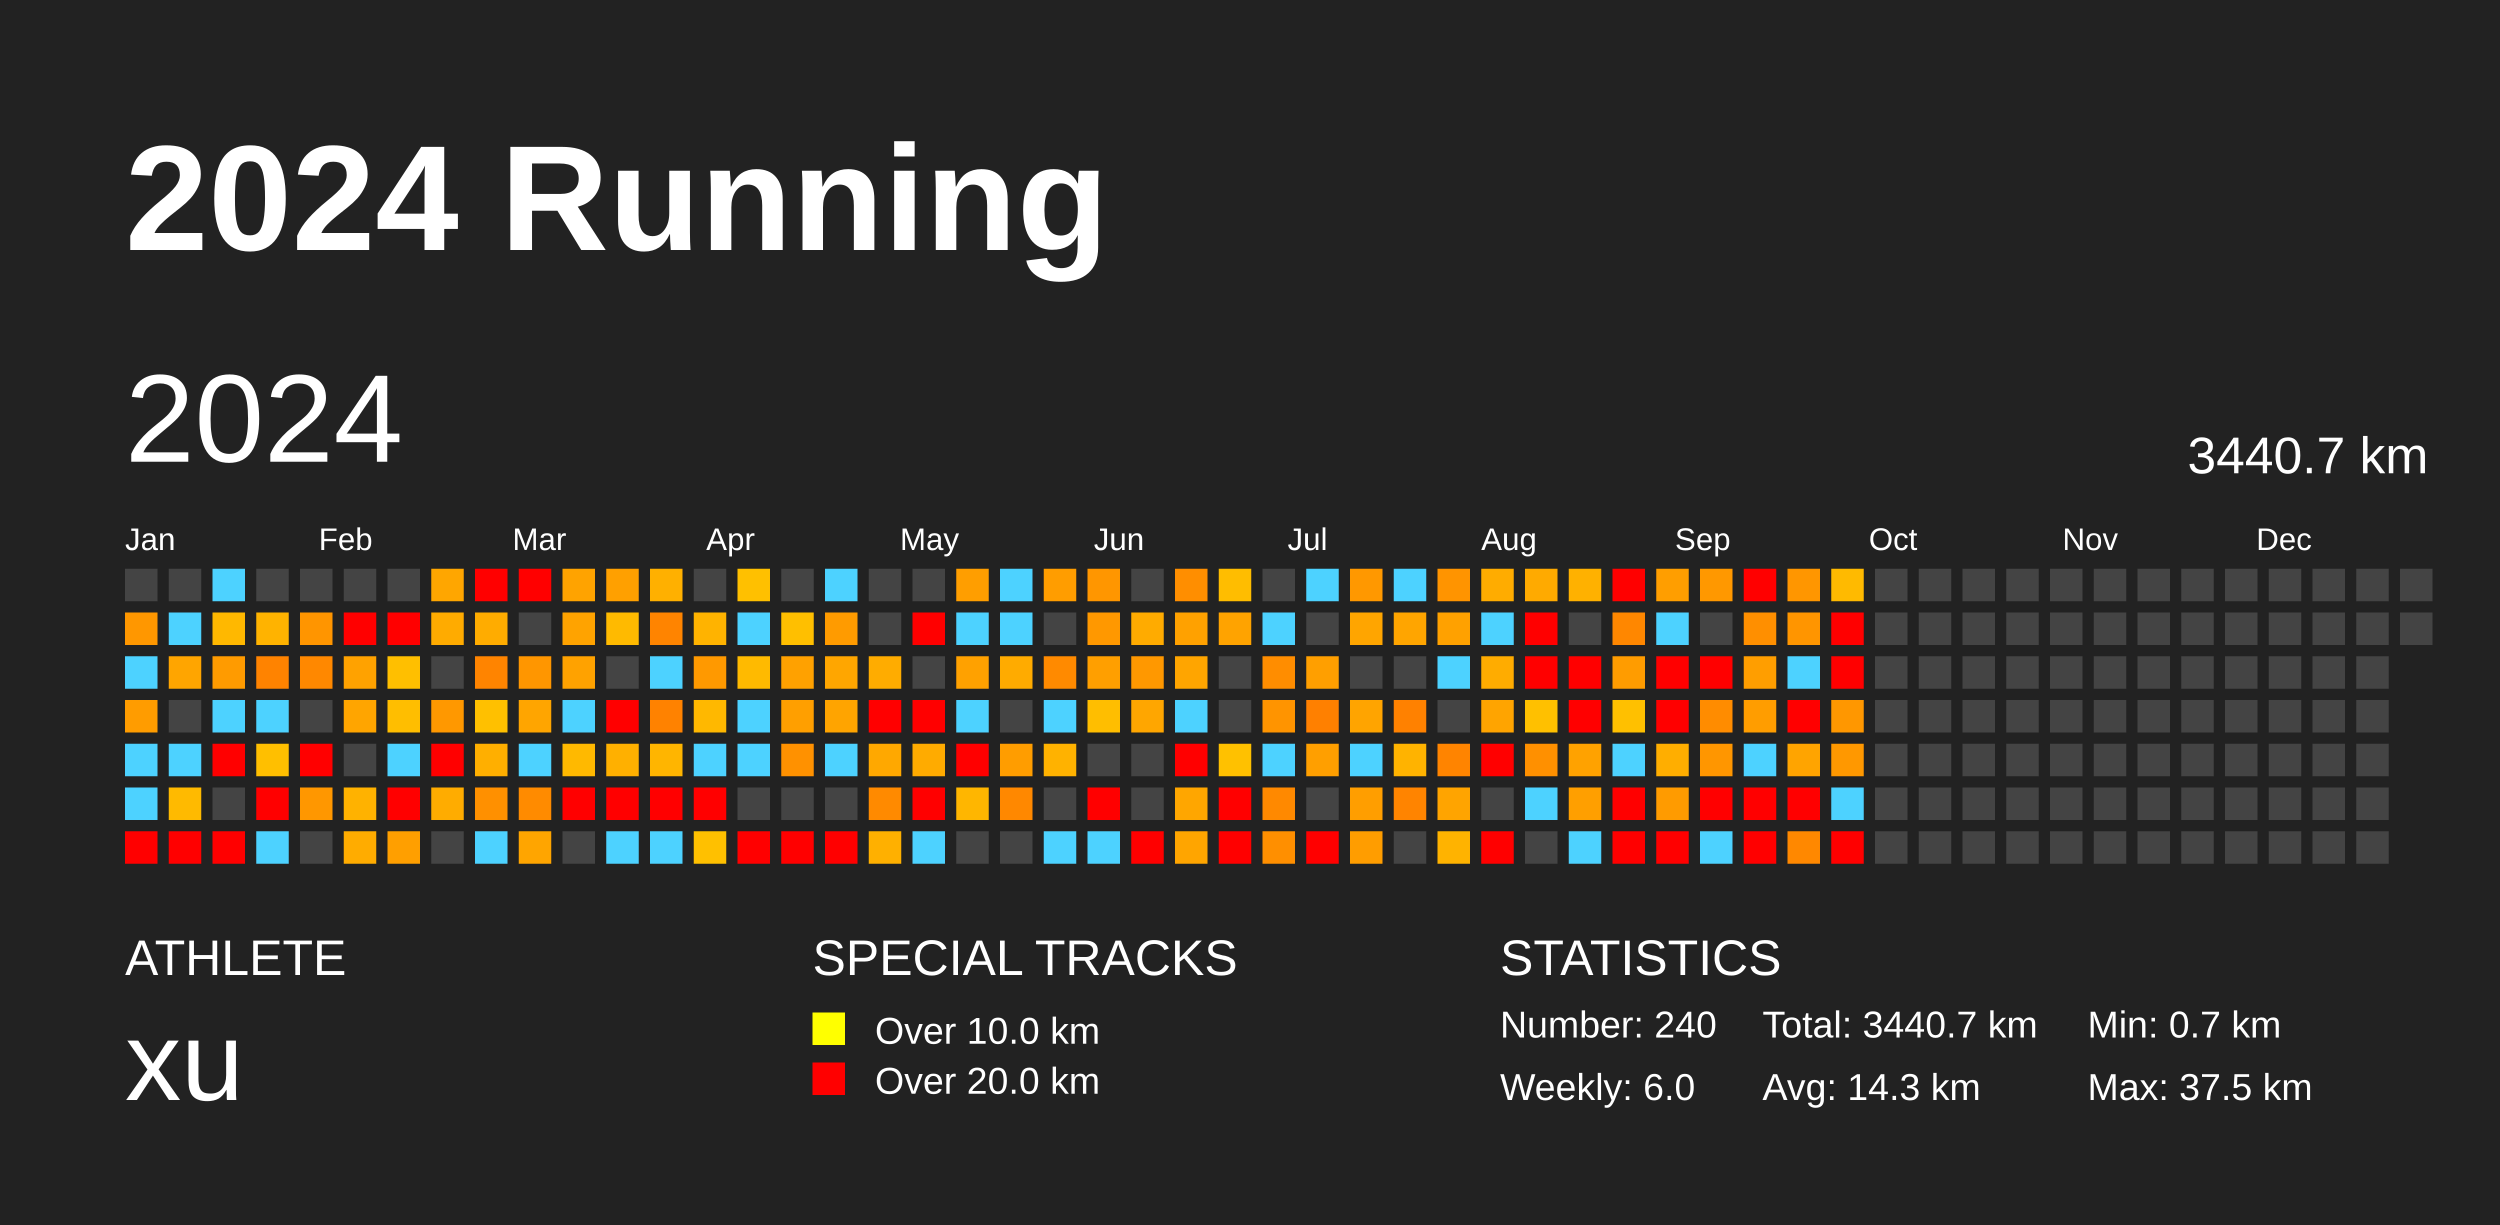
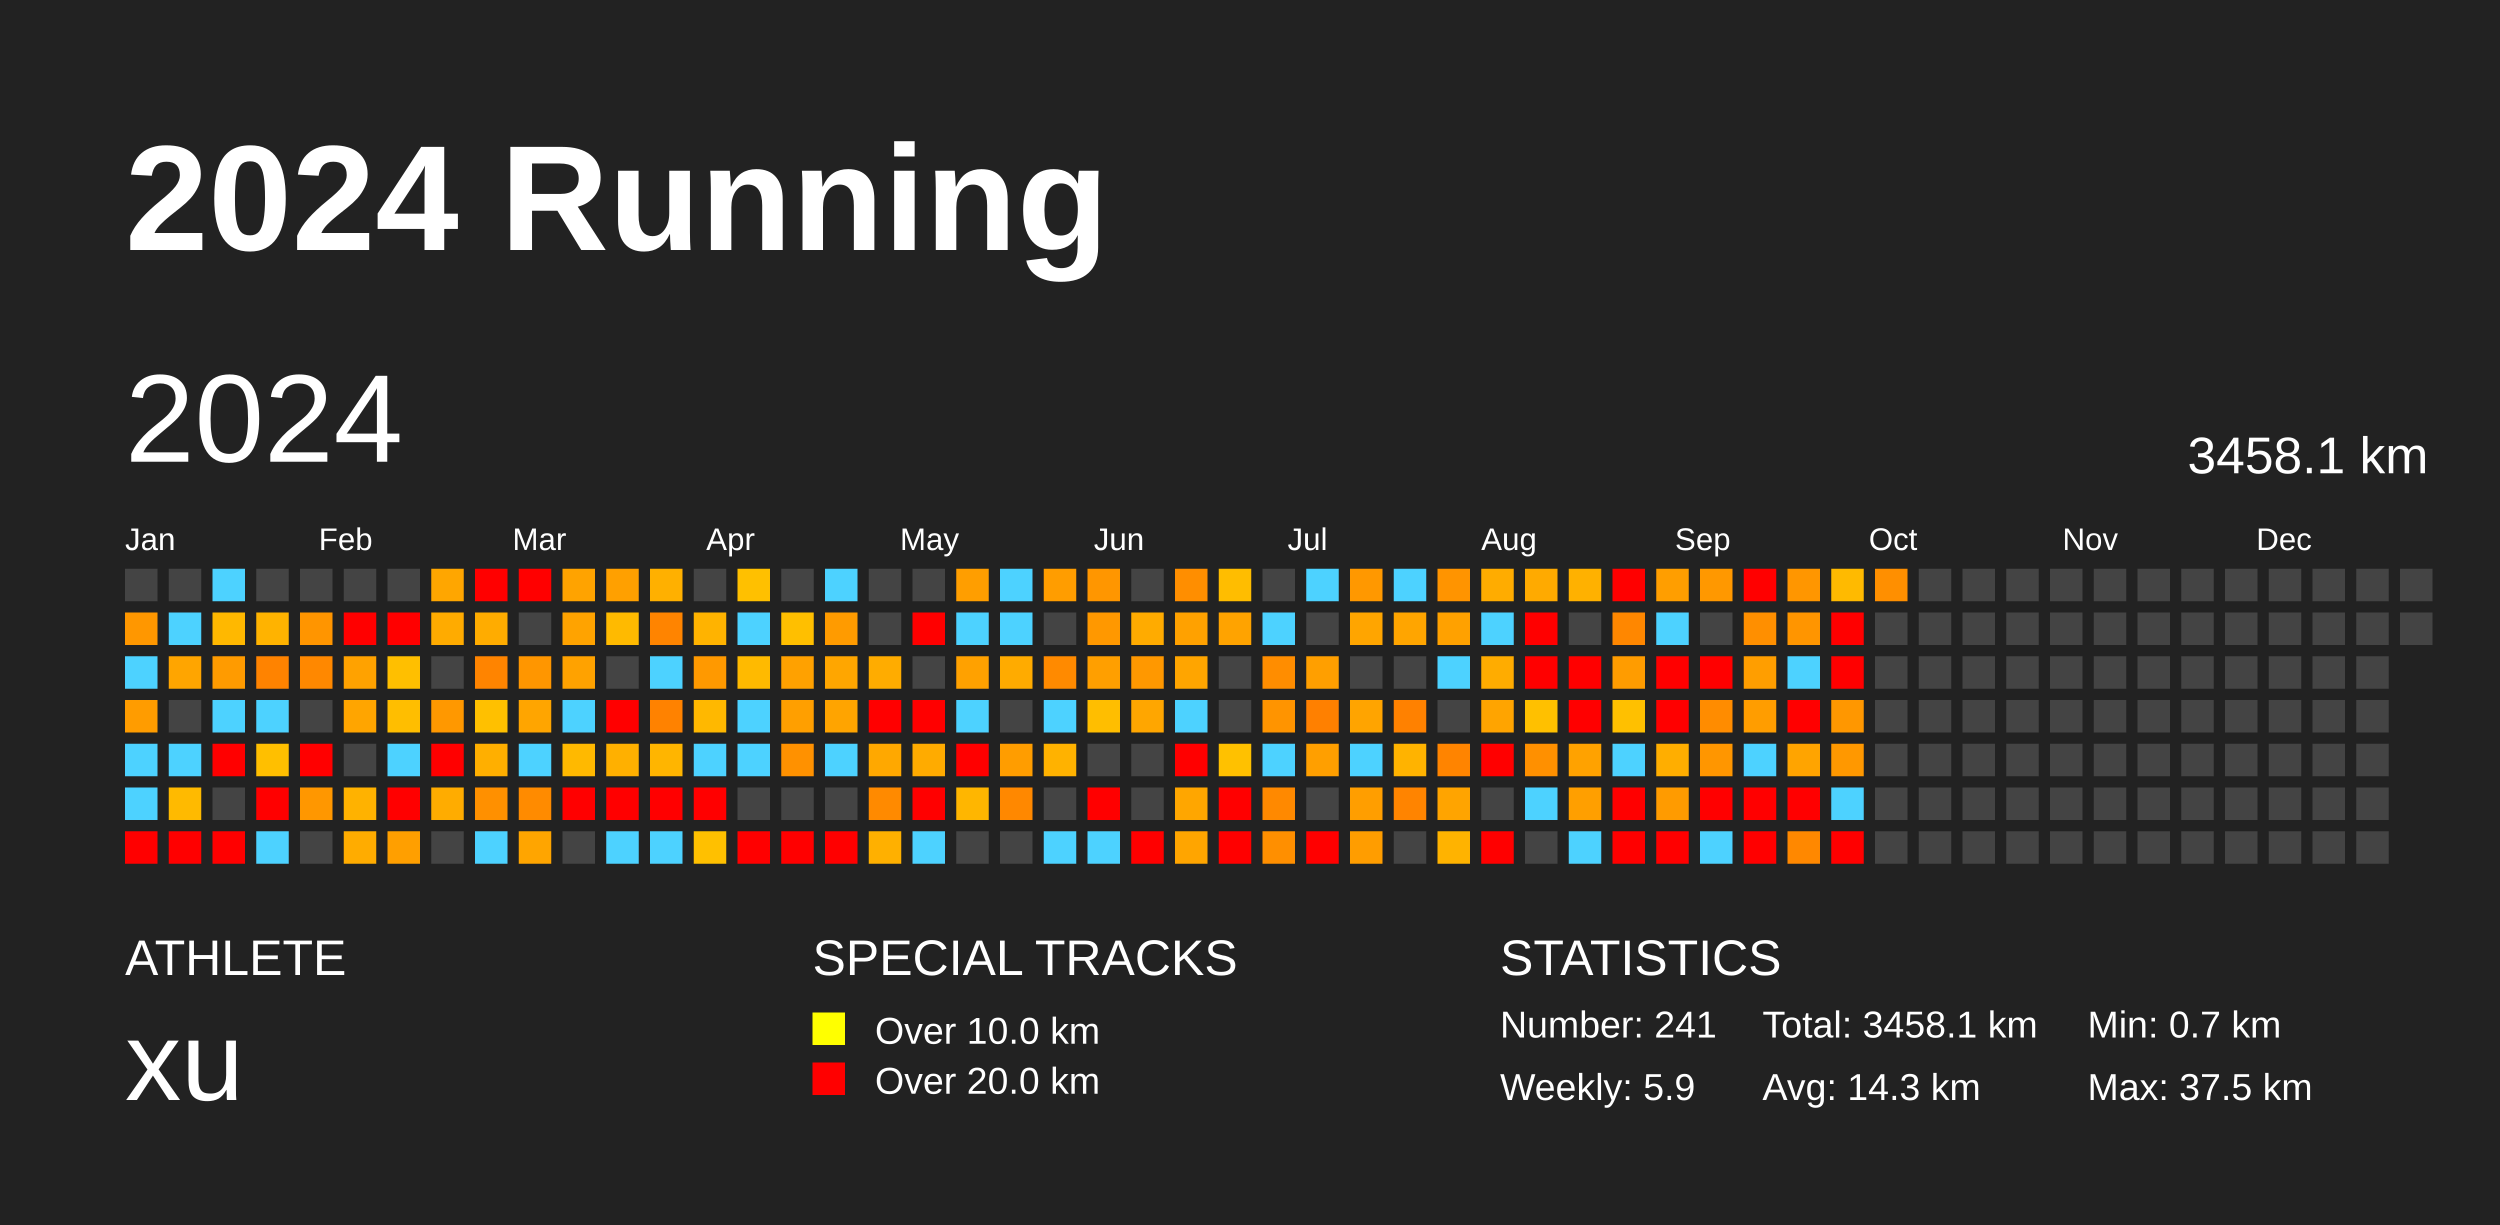
<svg xmlns="http://www.w3.org/2000/svg" baseProfile="full" height="98mm" version="1.1" viewBox="0,0,200,98" width="200mm">
  <defs />
  <rect fill="#222222" height="98" width="200" x="0" y="0" />
  <text fill="#FFFFFF" style="font-size:12px; font-family:Arial; font-weight:bold;" x="10" y="20">2024 Running</text>
  <text fill="#FFFFFF" style="font-size:4px; font-family:Arial" x="10" y="78">ATHLETE</text>
  <text fill="#FFFFFF" style="font-size:9px; font-family:Arial" x="10" y="88">xu</text>
  <text fill="#FFFFFF" style="font-size:4px; font-family:Arial" x="65" y="78">SPECIAL TRACKS</text>
  <rect fill="yellow" height="2.6" width="2.6" x="65" y="81" />
  <text fill="#FFFFFF" style="font-size:3px; font-family:Arial" x="70" y="83.5">Over 10.0 km</text>
  <rect fill="red" height="2.6" width="2.6" x="65" y="85" />
  <text fill="#FFFFFF" style="font-size:3px; font-family:Arial" x="70" y="87.5">Over 20.0 km</text>
  <text fill="#FFFFFF" style="font-size:4px; font-family:Arial" x="120" y="78">STATISTICS</text>
-   <text fill="#FFFFFF" style="font-size:3px; font-family:Arial" x="120" y="83">Number: 240</text>
-   <text fill="#FFFFFF" style="font-size:3px; font-family:Arial" x="120" y="88">Weekly: 6.0</text>
-   <text fill="#FFFFFF" style="font-size:3px; font-family:Arial" x="141" y="83">Total: 3440.7 km</text>
+   <text fill="#FFFFFF" style="font-size:3px; font-family:Arial" x="120" y="83">Number: 241</text>
+   <text fill="#FFFFFF" style="font-size:3px; font-family:Arial" x="120" y="88">Weekly: 5.9</text>
+   <text fill="#FFFFFF" style="font-size:3px; font-family:Arial" x="141" y="83">Total: 3458.1 km</text>
  <text fill="#FFFFFF" style="font-size:3px; font-family:Arial" x="141" y="88">Avg: 14.3 km</text>
  <text fill="#FFFFFF" style="font-size:3px; font-family:Arial" x="167" y="83">Min: 0.7 km</text>
  <text fill="#FFFFFF" style="font-size:3px; font-family:Arial" x="167" y="88">Max: 37.5 km</text>
  <text dominant-baseline="hanging" fill="#FFFFFF" style="font-size:10.0px; font-family:Arial;" x="10" y="30">2024</text>
-   <text dominant-baseline="hanging" fill="#FFFFFF" style="font-size:4.125px; font-family:Arial;" x="175" y="35">3440.7 km</text>
+   <text dominant-baseline="hanging" fill="#FFFFFF" style="font-size:4.125px; font-family:Arial;" x="175" y="35">3458.1 km</text>
  <text fill="#FFFFFF" style="font-size:2.5px; font-family:Arial" x="10.0" y="44">Jan</text>
  <text fill="#FFFFFF" style="font-size:2.5px; font-family:Arial" x="25.5" y="44">Feb</text>
  <text fill="#FFFFFF" style="font-size:2.5px; font-family:Arial" x="41.0" y="44">Mar</text>
  <text fill="#FFFFFF" style="font-size:2.5px; font-family:Arial" x="56.5" y="44">Apr</text>
  <text fill="#FFFFFF" style="font-size:2.5px; font-family:Arial" x="72.0" y="44">May</text>
  <text fill="#FFFFFF" style="font-size:2.5px; font-family:Arial" x="87.5" y="44">Jun</text>
  <text fill="#FFFFFF" style="font-size:2.5px; font-family:Arial" x="103.0" y="44">Jul</text>
  <text fill="#FFFFFF" style="font-size:2.5px; font-family:Arial" x="118.5" y="44">Aug</text>
  <text fill="#FFFFFF" style="font-size:2.5px; font-family:Arial" x="134.0" y="44">Sep</text>
  <text fill="#FFFFFF" style="font-size:2.5px; font-family:Arial" x="149.5" y="44">Oct</text>
  <text fill="#FFFFFF" style="font-size:2.5px; font-family:Arial" x="165.0" y="44">Nov</text>
  <text fill="#FFFFFF" style="font-size:2.5px; font-family:Arial" x="180.5" y="44">Dec</text>
  <rect fill="#444444" height="2.6" width="2.6" x="10.0" y="45.5" />
  <rect fill="#ff9700" height="2.6" width="2.6" x="10.0" y="49.0" />
  <rect fill="#4dd2ff" height="2.6" width="2.6" x="10.0" y="52.5" />
  <rect fill="#ff9c00" height="2.6" width="2.6" x="10.0" y="56.0" />
  <rect fill="#4dd2ff" height="2.6" width="2.6" x="10.0" y="59.5" />
  <rect fill="#4dd2ff" height="2.6" width="2.6" x="10.0" y="63.0" />
  <rect fill="red" height="2.6" width="2.6" x="10.0" y="66.5" />
  <rect fill="#444444" height="2.6" width="2.6" x="13.5" y="45.5" />
  <rect fill="#4dd2ff" height="2.6" width="2.6" x="13.5" y="49.0" />
  <rect fill="#ffa500" height="2.6" width="2.6" x="13.5" y="52.5" />
  <rect fill="#444444" height="2.6" width="2.6" x="13.5" y="56.0" />
  <rect fill="#4dd2ff" height="2.6" width="2.6" x="13.5" y="59.5" />
  <rect fill="#ffba00" height="2.6" width="2.6" x="13.5" y="63.0" />
  <rect fill="red" height="2.6" width="2.6" x="13.5" y="66.5" />
  <rect fill="#4dd2ff" height="2.6" width="2.6" x="17.0" y="45.5" />
  <rect fill="#ffb800" height="2.6" width="2.6" x="17.0" y="49.0" />
  <rect fill="#ff9b00" height="2.6" width="2.6" x="17.0" y="52.5" />
  <rect fill="#4dd2ff" height="2.6" width="2.6" x="17.0" y="56.0" />
  <rect fill="red" height="2.6" width="2.6" x="17.0" y="59.5" />
  <rect fill="#444444" height="2.6" width="2.6" x="17.0" y="63.0" />
  <rect fill="red" height="2.6" width="2.6" x="17.0" y="66.5" />
  <rect fill="#444444" height="2.6" width="2.6" x="20.5" y="45.5" />
  <rect fill="#ffb300" height="2.6" width="2.6" x="20.5" y="49.0" />
  <rect fill="#ff8300" height="2.6" width="2.6" x="20.5" y="52.5" />
  <rect fill="#4dd2ff" height="2.6" width="2.6" x="20.5" y="56.0" />
  <rect fill="#ffbf00" height="2.6" width="2.6" x="20.5" y="59.5" />
  <rect fill="red" height="2.6" width="2.6" x="20.5" y="63.0" />
  <rect fill="#4dd2ff" height="2.6" width="2.6" x="20.5" y="66.5" />
  <rect fill="#444444" height="2.6" width="2.6" x="24.0" y="45.5" />
  <rect fill="#ff9500" height="2.6" width="2.6" x="24.0" y="49.0" />
  <rect fill="#ff8800" height="2.6" width="2.6" x="24.0" y="52.5" />
  <rect fill="#444444" height="2.6" width="2.6" x="24.0" y="56.0" />
  <rect fill="red" height="2.6" width="2.6" x="24.0" y="59.5" />
  <rect fill="#ff9700" height="2.6" width="2.6" x="24.0" y="63.0" />
  <rect fill="#444444" height="2.6" width="2.6" x="24.0" y="66.5" />
  <rect fill="#444444" height="2.6" width="2.6" x="27.5" y="45.5" />
  <rect fill="red" height="2.6" width="2.6" x="27.5" y="49.0" />
  <rect fill="#ffa200" height="2.6" width="2.6" x="27.5" y="52.5" />
  <rect fill="#ffa500" height="2.6" width="2.6" x="27.5" y="56.0" />
  <rect fill="#444444" height="2.6" width="2.6" x="27.5" y="59.5" />
  <rect fill="#ffb200" height="2.6" width="2.6" x="27.5" y="63.0" />
  <rect fill="#ffac00" height="2.6" width="2.6" x="27.5" y="66.5" />
  <rect fill="#444444" height="2.6" width="2.6" x="31.0" y="45.5" />
  <rect fill="red" height="2.6" width="2.6" x="31.0" y="49.0" />
  <rect fill="#ffbf00" height="2.6" width="2.6" x="31.0" y="52.5" />
  <rect fill="#ffbe00" height="2.6" width="2.6" x="31.0" y="56.0" />
  <rect fill="#4dd2ff" height="2.6" width="2.6" x="31.0" y="59.5" />
  <rect fill="red" height="2.6" width="2.6" x="31.0" y="63.0" />
  <rect fill="#ff9f00" height="2.6" width="2.6" x="31.0" y="66.5" />
  <rect fill="#ffa600" height="2.6" width="2.6" x="34.5" y="45.5" />
  <rect fill="#ffab00" height="2.6" width="2.6" x="34.5" y="49.0" />
  <rect fill="#444444" height="2.6" width="2.6" x="34.5" y="52.5" />
  <rect fill="#ff9800" height="2.6" width="2.6" x="34.5" y="56.0" />
  <rect fill="red" height="2.6" width="2.6" x="34.5" y="59.5" />
  <rect fill="#ffac00" height="2.6" width="2.6" x="34.5" y="63.0" />
  <rect fill="#444444" height="2.6" width="2.6" x="34.5" y="66.5" />
  <rect fill="red" height="2.6" width="2.6" x="38.0" y="45.5" />
  <rect fill="#ffac00" height="2.6" width="2.6" x="38.0" y="49.0" />
  <rect fill="#ff8400" height="2.6" width="2.6" x="38.0" y="52.5" />
  <rect fill="#ffc000" height="2.6" width="2.6" x="38.0" y="56.0" />
  <rect fill="#ffaf00" height="2.6" width="2.6" x="38.0" y="59.5" />
  <rect fill="#ff9000" height="2.6" width="2.6" x="38.0" y="63.0" />
  <rect fill="#4dd2ff" height="2.6" width="2.6" x="38.0" y="66.5" />
  <rect fill="red" height="2.6" width="2.6" x="41.5" y="45.5" />
  <rect fill="#444444" height="2.6" width="2.6" x="41.5" y="49.0" />
  <rect fill="#ff9600" height="2.6" width="2.6" x="41.5" y="52.5" />
  <rect fill="#ffa500" height="2.6" width="2.6" x="41.5" y="56.0" />
  <rect fill="#4dd2ff" height="2.6" width="2.6" x="41.5" y="59.5" />
  <rect fill="#ff8b00" height="2.6" width="2.6" x="41.5" y="63.0" />
  <rect fill="#ffa500" height="2.6" width="2.6" x="41.5" y="66.5" />
  <rect fill="#ffa300" height="2.6" width="2.6" x="45.0" y="45.5" />
  <rect fill="#ffa300" height="2.6" width="2.6" x="45.0" y="49.0" />
  <rect fill="#ffa200" height="2.6" width="2.6" x="45.0" y="52.5" />
  <rect fill="#4dd2ff" height="2.6" width="2.6" x="45.0" y="56.0" />
  <rect fill="#ffb900" height="2.6" width="2.6" x="45.0" y="59.5" />
  <rect fill="red" height="2.6" width="2.6" x="45.0" y="63.0" />
  <rect fill="#444444" height="2.6" width="2.6" x="45.0" y="66.5" />
  <rect fill="#ffa000" height="2.6" width="2.6" x="48.5" y="45.5" />
  <rect fill="#ffba00" height="2.6" width="2.6" x="48.5" y="49.0" />
  <rect fill="#444444" height="2.6" width="2.6" x="48.5" y="52.5" />
  <rect fill="red" height="2.6" width="2.6" x="48.5" y="56.0" />
  <rect fill="#ffb000" height="2.6" width="2.6" x="48.5" y="59.5" />
  <rect fill="red" height="2.6" width="2.6" x="48.5" y="63.0" />
  <rect fill="#4dd2ff" height="2.6" width="2.6" x="48.5" y="66.5" />
  <rect fill="#ffb000" height="2.6" width="2.6" x="52.0" y="45.5" />
  <rect fill="#ff8400" height="2.6" width="2.6" x="52.0" y="49.0" />
  <rect fill="#4dd2ff" height="2.6" width="2.6" x="52.0" y="52.5" />
  <rect fill="#ff8200" height="2.6" width="2.6" x="52.0" y="56.0" />
  <rect fill="#ffb500" height="2.6" width="2.6" x="52.0" y="59.5" />
  <rect fill="red" height="2.6" width="2.6" x="52.0" y="63.0" />
  <rect fill="#4dd2ff" height="2.6" width="2.6" x="52.0" y="66.5" />
  <rect fill="#444444" height="2.6" width="2.6" x="55.5" y="45.5" />
  <rect fill="#ffb300" height="2.6" width="2.6" x="55.5" y="49.0" />
  <rect fill="#ff9900" height="2.6" width="2.6" x="55.5" y="52.5" />
  <rect fill="#ffb800" height="2.6" width="2.6" x="55.5" y="56.0" />
  <rect fill="#4dd2ff" height="2.6" width="2.6" x="55.5" y="59.5" />
  <rect fill="red" height="2.6" width="2.6" x="55.5" y="63.0" />
  <rect fill="#ffc000" height="2.6" width="2.6" x="55.5" y="66.5" />
  <rect fill="#ffc000" height="2.6" width="2.6" x="59.0" y="45.5" />
  <rect fill="#4dd2ff" height="2.6" width="2.6" x="59.0" y="49.0" />
  <rect fill="#ffba00" height="2.6" width="2.6" x="59.0" y="52.5" />
  <rect fill="#4dd2ff" height="2.6" width="2.6" x="59.0" y="56.0" />
  <rect fill="#4dd2ff" height="2.6" width="2.6" x="59.0" y="59.5" />
  <rect fill="#444444" height="2.6" width="2.6" x="59.0" y="63.0" />
  <rect fill="red" height="2.6" width="2.6" x="59.0" y="66.5" />
  <rect fill="#444444" height="2.6" width="2.6" x="62.5" y="45.5" />
  <rect fill="#ffbf00" height="2.6" width="2.6" x="62.5" y="49.0" />
  <rect fill="#ffa100" height="2.6" width="2.6" x="62.5" y="52.5" />
  <rect fill="#ff9f00" height="2.6" width="2.6" x="62.5" y="56.0" />
  <rect fill="#ff9100" height="2.6" width="2.6" x="62.5" y="59.5" />
  <rect fill="#444444" height="2.6" width="2.6" x="62.5" y="63.0" />
  <rect fill="red" height="2.6" width="2.6" x="62.5" y="66.5" />
  <rect fill="#4dd2ff" height="2.6" width="2.6" x="66.0" y="45.5" />
  <rect fill="#ff9b00" height="2.6" width="2.6" x="66.0" y="49.0" />
  <rect fill="#ffa600" height="2.6" width="2.6" x="66.0" y="52.5" />
  <rect fill="#ffa400" height="2.6" width="2.6" x="66.0" y="56.0" />
  <rect fill="#4dd2ff" height="2.6" width="2.6" x="66.0" y="59.5" />
  <rect fill="#444444" height="2.6" width="2.6" x="66.0" y="63.0" />
  <rect fill="red" height="2.6" width="2.6" x="66.0" y="66.5" />
  <rect fill="#444444" height="2.6" width="2.6" x="69.5" y="45.5" />
  <rect fill="#444444" height="2.6" width="2.6" x="69.5" y="49.0" />
  <rect fill="#ffac00" height="2.6" width="2.6" x="69.5" y="52.5" />
  <rect fill="red" height="2.6" width="2.6" x="69.5" y="56.0" />
  <rect fill="#ffa800" height="2.6" width="2.6" x="69.5" y="59.5" />
  <rect fill="#ff8a00" height="2.6" width="2.6" x="69.5" y="63.0" />
  <rect fill="#ffb000" height="2.6" width="2.6" x="69.5" y="66.5" />
  <rect fill="#444444" height="2.6" width="2.6" x="73.0" y="45.5" />
  <rect fill="red" height="2.6" width="2.6" x="73.0" y="49.0" />
  <rect fill="#444444" height="2.6" width="2.6" x="73.0" y="52.5" />
  <rect fill="red" height="2.6" width="2.6" x="73.0" y="56.0" />
  <rect fill="#ffab00" height="2.6" width="2.6" x="73.0" y="59.5" />
  <rect fill="red" height="2.6" width="2.6" x="73.0" y="63.0" />
  <rect fill="#4dd2ff" height="2.6" width="2.6" x="73.0" y="66.5" />
  <rect fill="#ff9e00" height="2.6" width="2.6" x="76.5" y="45.5" />
  <rect fill="#4dd2ff" height="2.6" width="2.6" x="76.5" y="49.0" />
  <rect fill="#ffa100" height="2.6" width="2.6" x="76.5" y="52.5" />
  <rect fill="#4dd2ff" height="2.6" width="2.6" x="76.5" y="56.0" />
  <rect fill="red" height="2.6" width="2.6" x="76.5" y="59.5" />
  <rect fill="#ffb600" height="2.6" width="2.6" x="76.5" y="63.0" />
  <rect fill="#444444" height="2.6" width="2.6" x="76.5" y="66.5" />
  <rect fill="#4dd2ff" height="2.6" width="2.6" x="80.0" y="45.5" />
  <rect fill="#4dd2ff" height="2.6" width="2.6" x="80.0" y="49.0" />
  <rect fill="#ffab00" height="2.6" width="2.6" x="80.0" y="52.5" />
  <rect fill="#444444" height="2.6" width="2.6" x="80.0" y="56.0" />
  <rect fill="#ff9d00" height="2.6" width="2.6" x="80.0" y="59.5" />
  <rect fill="#ff8800" height="2.6" width="2.6" x="80.0" y="63.0" />
  <rect fill="#444444" height="2.6" width="2.6" x="80.0" y="66.5" />
  <rect fill="#ff9d00" height="2.6" width="2.6" x="83.5" y="45.5" />
  <rect fill="#444444" height="2.6" width="2.6" x="83.5" y="49.0" />
  <rect fill="#ff8a00" height="2.6" width="2.6" x="83.5" y="52.5" />
  <rect fill="#4dd2ff" height="2.6" width="2.6" x="83.5" y="56.0" />
  <rect fill="#ffb200" height="2.6" width="2.6" x="83.5" y="59.5" />
  <rect fill="#444444" height="2.6" width="2.6" x="83.5" y="63.0" />
  <rect fill="#4dd2ff" height="2.6" width="2.6" x="83.5" y="66.5" />
  <rect fill="#ff9600" height="2.6" width="2.6" x="87.0" y="45.5" />
  <rect fill="#ff9800" height="2.6" width="2.6" x="87.0" y="49.0" />
  <rect fill="#ff9f00" height="2.6" width="2.6" x="87.0" y="52.5" />
  <rect fill="#ffbe00" height="2.6" width="2.6" x="87.0" y="56.0" />
  <rect fill="#444444" height="2.6" width="2.6" x="87.0" y="59.5" />
  <rect fill="red" height="2.6" width="2.6" x="87.0" y="63.0" />
  <rect fill="#4dd2ff" height="2.6" width="2.6" x="87.0" y="66.5" />
  <rect fill="#444444" height="2.6" width="2.6" x="90.5" y="45.5" />
  <rect fill="#ffab00" height="2.6" width="2.6" x="90.5" y="49.0" />
  <rect fill="#ff9800" height="2.6" width="2.6" x="90.5" y="52.5" />
  <rect fill="#ffa600" height="2.6" width="2.6" x="90.5" y="56.0" />
  <rect fill="#444444" height="2.6" width="2.6" x="90.5" y="59.5" />
  <rect fill="#444444" height="2.6" width="2.6" x="90.5" y="63.0" />
  <rect fill="red" height="2.6" width="2.6" x="90.5" y="66.5" />
  <rect fill="#ff8e00" height="2.6" width="2.6" x="94.0" y="45.5" />
  <rect fill="#ffa100" height="2.6" width="2.6" x="94.0" y="49.0" />
  <rect fill="#ffa500" height="2.6" width="2.6" x="94.0" y="52.5" />
  <rect fill="#4dd2ff" height="2.6" width="2.6" x="94.0" y="56.0" />
  <rect fill="red" height="2.6" width="2.6" x="94.0" y="59.5" />
  <rect fill="#ffa600" height="2.6" width="2.6" x="94.0" y="63.0" />
  <rect fill="#ffa500" height="2.6" width="2.6" x="94.0" y="66.5" />
  <rect fill="#ffbd00" height="2.6" width="2.6" x="97.5" y="45.5" />
  <rect fill="#ffa300" height="2.6" width="2.6" x="97.5" y="49.0" />
  <rect fill="#444444" height="2.6" width="2.6" x="97.5" y="52.5" />
  <rect fill="#444444" height="2.6" width="2.6" x="97.5" y="56.0" />
  <rect fill="#ffc100" height="2.6" width="2.6" x="97.5" y="59.5" />
  <rect fill="red" height="2.6" width="2.6" x="97.5" y="63.0" />
  <rect fill="red" height="2.6" width="2.6" x="97.5" y="66.5" />
  <rect fill="#444444" height="2.6" width="2.6" x="101.0" y="45.5" />
  <rect fill="#4dd2ff" height="2.6" width="2.6" x="101.0" y="49.0" />
  <rect fill="#ff8d00" height="2.6" width="2.6" x="101.0" y="52.5" />
  <rect fill="#ff9400" height="2.6" width="2.6" x="101.0" y="56.0" />
  <rect fill="#4dd2ff" height="2.6" width="2.6" x="101.0" y="59.5" />
  <rect fill="#ff8900" height="2.6" width="2.6" x="101.0" y="63.0" />
  <rect fill="#ff8f00" height="2.6" width="2.6" x="101.0" y="66.5" />
  <rect fill="#4dd2ff" height="2.6" width="2.6" x="104.5" y="45.5" />
  <rect fill="#444444" height="2.6" width="2.6" x="104.5" y="49.0" />
  <rect fill="#ff9f00" height="2.6" width="2.6" x="104.5" y="52.5" />
  <rect fill="#ff8000" height="2.6" width="2.6" x="104.5" y="56.0" />
  <rect fill="#ff9f00" height="2.6" width="2.6" x="104.5" y="59.5" />
  <rect fill="#444444" height="2.6" width="2.6" x="104.5" y="63.0" />
  <rect fill="red" height="2.6" width="2.6" x="104.5" y="66.5" />
  <rect fill="#ff9800" height="2.6" width="2.6" x="108.0" y="45.5" />
  <rect fill="#ffa500" height="2.6" width="2.6" x="108.0" y="49.0" />
  <rect fill="#444444" height="2.6" width="2.6" x="108.0" y="52.5" />
  <rect fill="#ffa400" height="2.6" width="2.6" x="108.0" y="56.0" />
  <rect fill="#4dd2ff" height="2.6" width="2.6" x="108.0" y="59.5" />
  <rect fill="#ff9e00" height="2.6" width="2.6" x="108.0" y="63.0" />
  <rect fill="#ff9d00" height="2.6" width="2.6" x="108.0" y="66.5" />
  <rect fill="#4dd2ff" height="2.6" width="2.6" x="111.5" y="45.5" />
  <rect fill="#ffa500" height="2.6" width="2.6" x="111.5" y="49.0" />
  <rect fill="#444444" height="2.6" width="2.6" x="111.5" y="52.5" />
  <rect fill="#ff8100" height="2.6" width="2.6" x="111.5" y="56.0" />
  <rect fill="#ffb300" height="2.6" width="2.6" x="111.5" y="59.5" />
  <rect fill="#ff8400" height="2.6" width="2.6" x="111.5" y="63.0" />
  <rect fill="#444444" height="2.6" width="2.6" x="111.5" y="66.5" />
  <rect fill="#ff9400" height="2.6" width="2.6" x="115.0" y="45.5" />
  <rect fill="#ffa100" height="2.6" width="2.6" x="115.0" y="49.0" />
  <rect fill="#4dd2ff" height="2.6" width="2.6" x="115.0" y="52.5" />
  <rect fill="#444444" height="2.6" width="2.6" x="115.0" y="56.0" />
  <rect fill="#ff8400" height="2.6" width="2.6" x="115.0" y="59.5" />
  <rect fill="#ffa400" height="2.6" width="2.6" x="115.0" y="63.0" />
  <rect fill="#ffb300" height="2.6" width="2.6" x="115.0" y="66.5" />
  <rect fill="#ffac00" height="2.6" width="2.6" x="118.5" y="45.5" />
  <rect fill="#4dd2ff" height="2.6" width="2.6" x="118.5" y="49.0" />
  <rect fill="#ffac00" height="2.6" width="2.6" x="118.5" y="52.5" />
  <rect fill="#ffa400" height="2.6" width="2.6" x="118.5" y="56.0" />
  <rect fill="red" height="2.6" width="2.6" x="118.5" y="59.5" />
  <rect fill="#444444" height="2.6" width="2.6" x="118.5" y="63.0" />
  <rect fill="red" height="2.6" width="2.6" x="118.5" y="66.5" />
  <rect fill="#ffaa00" height="2.6" width="2.6" x="122.0" y="45.5" />
  <rect fill="red" height="2.6" width="2.6" x="122.0" y="49.0" />
  <rect fill="red" height="2.6" width="2.6" x="122.0" y="52.5" />
  <rect fill="#ffc000" height="2.6" width="2.6" x="122.0" y="56.0" />
  <rect fill="#ff9000" height="2.6" width="2.6" x="122.0" y="59.5" />
  <rect fill="#4dd2ff" height="2.6" width="2.6" x="122.0" y="63.0" />
  <rect fill="#444444" height="2.6" width="2.6" x="122.0" y="66.5" />
  <rect fill="#ffb100" height="2.6" width="2.6" x="125.5" y="45.5" />
  <rect fill="#444444" height="2.6" width="2.6" x="125.5" y="49.0" />
  <rect fill="red" height="2.6" width="2.6" x="125.5" y="52.5" />
  <rect fill="red" height="2.6" width="2.6" x="125.5" y="56.0" />
  <rect fill="#ffa200" height="2.6" width="2.6" x="125.5" y="59.5" />
  <rect fill="#ff9f00" height="2.6" width="2.6" x="125.5" y="63.0" />
  <rect fill="#4dd2ff" height="2.6" width="2.6" x="125.5" y="66.5" />
  <rect fill="red" height="2.6" width="2.6" x="129.0" y="45.5" />
  <rect fill="#ff8700" height="2.6" width="2.6" x="129.0" y="49.0" />
  <rect fill="#ff9c00" height="2.6" width="2.6" x="129.0" y="52.5" />
  <rect fill="#ffc000" height="2.6" width="2.6" x="129.0" y="56.0" />
  <rect fill="#4dd2ff" height="2.6" width="2.6" x="129.0" y="59.5" />
  <rect fill="red" height="2.6" width="2.6" x="129.0" y="63.0" />
  <rect fill="red" height="2.6" width="2.6" x="129.0" y="66.5" />
  <rect fill="#ff9e00" height="2.6" width="2.6" x="132.5" y="45.5" />
  <rect fill="#4dd2ff" height="2.6" width="2.6" x="132.5" y="49.0" />
  <rect fill="red" height="2.6" width="2.6" x="132.5" y="52.5" />
  <rect fill="red" height="2.6" width="2.6" x="132.5" y="56.0" />
  <rect fill="#ffae00" height="2.6" width="2.6" x="132.5" y="59.5" />
  <rect fill="#ff9b00" height="2.6" width="2.6" x="132.5" y="63.0" />
  <rect fill="red" height="2.6" width="2.6" x="132.5" y="66.5" />
  <rect fill="#ff9800" height="2.6" width="2.6" x="136.0" y="45.5" />
  <rect fill="#444444" height="2.6" width="2.6" x="136.0" y="49.0" />
  <rect fill="red" height="2.6" width="2.6" x="136.0" y="52.5" />
  <rect fill="#ff8c00" height="2.6" width="2.6" x="136.0" y="56.0" />
  <rect fill="#ff9600" height="2.6" width="2.6" x="136.0" y="59.5" />
  <rect fill="red" height="2.6" width="2.6" x="136.0" y="63.0" />
  <rect fill="#4dd2ff" height="2.6" width="2.6" x="136.0" y="66.5" />
  <rect fill="red" height="2.6" width="2.6" x="139.5" y="45.5" />
  <rect fill="#ff8f00" height="2.6" width="2.6" x="139.5" y="49.0" />
  <rect fill="#ff9e00" height="2.6" width="2.6" x="139.5" y="52.5" />
  <rect fill="#ff9d00" height="2.6" width="2.6" x="139.5" y="56.0" />
  <rect fill="#4dd2ff" height="2.6" width="2.6" x="139.5" y="59.5" />
  <rect fill="red" height="2.6" width="2.6" x="139.5" y="63.0" />
  <rect fill="red" height="2.6" width="2.6" x="139.5" y="66.5" />
  <rect fill="#ff9600" height="2.6" width="2.6" x="143.0" y="45.5" />
  <rect fill="#ff9500" height="2.6" width="2.6" x="143.0" y="49.0" />
  <rect fill="#4dd2ff" height="2.6" width="2.6" x="143.0" y="52.5" />
  <rect fill="red" height="2.6" width="2.6" x="143.0" y="56.0" />
  <rect fill="#ffa400" height="2.6" width="2.6" x="143.0" y="59.5" />
  <rect fill="red" height="2.6" width="2.6" x="143.0" y="63.0" />
  <rect fill="#ff8800" height="2.6" width="2.6" x="143.0" y="66.5" />
  <rect fill="#ffba00" height="2.6" width="2.6" x="146.5" y="45.5" />
  <rect fill="red" height="2.6" width="2.6" x="146.5" y="49.0" />
  <rect fill="red" height="2.6" width="2.6" x="146.5" y="52.5" />
  <rect fill="#ff9700" height="2.6" width="2.6" x="146.5" y="56.0" />
  <rect fill="#ff9800" height="2.6" width="2.6" x="146.5" y="59.5" />
  <rect fill="#4dd2ff" height="2.6" width="2.6" x="146.5" y="63.0" />
  <rect fill="red" height="2.6" width="2.6" x="146.5" y="66.5" />
-   <rect fill="#444444" height="2.6" width="2.6" x="150.0" y="45.5" />
+   <rect fill="#ff8f00" height="2.6" width="2.6" x="150.0" y="45.5" />
  <rect fill="#444444" height="2.6" width="2.6" x="150.0" y="49.0" />
  <rect fill="#444444" height="2.6" width="2.6" x="150.0" y="52.5" />
  <rect fill="#444444" height="2.6" width="2.6" x="150.0" y="56.0" />
  <rect fill="#444444" height="2.6" width="2.6" x="150.0" y="59.5" />
  <rect fill="#444444" height="2.6" width="2.6" x="150.0" y="63.0" />
  <rect fill="#444444" height="2.6" width="2.6" x="150.0" y="66.5" />
  <rect fill="#444444" height="2.6" width="2.6" x="153.5" y="45.5" />
  <rect fill="#444444" height="2.6" width="2.6" x="153.5" y="49.0" />
  <rect fill="#444444" height="2.6" width="2.6" x="153.5" y="52.5" />
  <rect fill="#444444" height="2.6" width="2.6" x="153.5" y="56.0" />
  <rect fill="#444444" height="2.6" width="2.6" x="153.5" y="59.5" />
  <rect fill="#444444" height="2.6" width="2.6" x="153.5" y="63.0" />
  <rect fill="#444444" height="2.6" width="2.6" x="153.5" y="66.5" />
  <rect fill="#444444" height="2.6" width="2.6" x="157.0" y="45.5" />
  <rect fill="#444444" height="2.6" width="2.6" x="157.0" y="49.0" />
  <rect fill="#444444" height="2.6" width="2.6" x="157.0" y="52.5" />
  <rect fill="#444444" height="2.6" width="2.6" x="157.0" y="56.0" />
  <rect fill="#444444" height="2.6" width="2.6" x="157.0" y="59.5" />
  <rect fill="#444444" height="2.6" width="2.6" x="157.0" y="63.0" />
  <rect fill="#444444" height="2.6" width="2.6" x="157.0" y="66.5" />
  <rect fill="#444444" height="2.6" width="2.6" x="160.5" y="45.5" />
  <rect fill="#444444" height="2.6" width="2.6" x="160.5" y="49.0" />
  <rect fill="#444444" height="2.6" width="2.6" x="160.5" y="52.5" />
  <rect fill="#444444" height="2.6" width="2.6" x="160.5" y="56.0" />
  <rect fill="#444444" height="2.6" width="2.6" x="160.5" y="59.5" />
  <rect fill="#444444" height="2.6" width="2.6" x="160.5" y="63.0" />
  <rect fill="#444444" height="2.6" width="2.6" x="160.5" y="66.5" />
  <rect fill="#444444" height="2.6" width="2.6" x="164.0" y="45.5" />
  <rect fill="#444444" height="2.6" width="2.6" x="164.0" y="49.0" />
  <rect fill="#444444" height="2.6" width="2.6" x="164.0" y="52.5" />
  <rect fill="#444444" height="2.6" width="2.6" x="164.0" y="56.0" />
  <rect fill="#444444" height="2.6" width="2.6" x="164.0" y="59.5" />
  <rect fill="#444444" height="2.6" width="2.6" x="164.0" y="63.0" />
  <rect fill="#444444" height="2.6" width="2.6" x="164.0" y="66.5" />
  <rect fill="#444444" height="2.6" width="2.6" x="167.5" y="45.5" />
  <rect fill="#444444" height="2.6" width="2.6" x="167.5" y="49.0" />
  <rect fill="#444444" height="2.6" width="2.6" x="167.5" y="52.5" />
  <rect fill="#444444" height="2.6" width="2.6" x="167.5" y="56.0" />
  <rect fill="#444444" height="2.6" width="2.6" x="167.5" y="59.5" />
  <rect fill="#444444" height="2.6" width="2.6" x="167.5" y="63.0" />
  <rect fill="#444444" height="2.6" width="2.6" x="167.5" y="66.5" />
  <rect fill="#444444" height="2.6" width="2.6" x="171.0" y="45.5" />
  <rect fill="#444444" height="2.6" width="2.6" x="171.0" y="49.0" />
  <rect fill="#444444" height="2.6" width="2.6" x="171.0" y="52.5" />
  <rect fill="#444444" height="2.6" width="2.6" x="171.0" y="56.0" />
  <rect fill="#444444" height="2.6" width="2.6" x="171.0" y="59.5" />
  <rect fill="#444444" height="2.6" width="2.6" x="171.0" y="63.0" />
  <rect fill="#444444" height="2.6" width="2.6" x="171.0" y="66.5" />
  <rect fill="#444444" height="2.6" width="2.6" x="174.5" y="45.5" />
  <rect fill="#444444" height="2.6" width="2.6" x="174.5" y="49.0" />
  <rect fill="#444444" height="2.6" width="2.6" x="174.5" y="52.5" />
  <rect fill="#444444" height="2.6" width="2.6" x="174.5" y="56.0" />
  <rect fill="#444444" height="2.6" width="2.6" x="174.5" y="59.5" />
  <rect fill="#444444" height="2.6" width="2.6" x="174.5" y="63.0" />
  <rect fill="#444444" height="2.6" width="2.6" x="174.5" y="66.5" />
  <rect fill="#444444" height="2.6" width="2.6" x="178.0" y="45.5" />
  <rect fill="#444444" height="2.6" width="2.6" x="178.0" y="49.0" />
  <rect fill="#444444" height="2.6" width="2.6" x="178.0" y="52.5" />
  <rect fill="#444444" height="2.6" width="2.6" x="178.0" y="56.0" />
  <rect fill="#444444" height="2.6" width="2.6" x="178.0" y="59.5" />
  <rect fill="#444444" height="2.6" width="2.6" x="178.0" y="63.0" />
  <rect fill="#444444" height="2.6" width="2.6" x="178.0" y="66.5" />
  <rect fill="#444444" height="2.6" width="2.6" x="181.5" y="45.5" />
  <rect fill="#444444" height="2.6" width="2.6" x="181.5" y="49.0" />
  <rect fill="#444444" height="2.6" width="2.6" x="181.5" y="52.5" />
  <rect fill="#444444" height="2.6" width="2.6" x="181.5" y="56.0" />
  <rect fill="#444444" height="2.6" width="2.6" x="181.5" y="59.5" />
  <rect fill="#444444" height="2.6" width="2.6" x="181.5" y="63.0" />
  <rect fill="#444444" height="2.6" width="2.6" x="181.5" y="66.5" />
  <rect fill="#444444" height="2.6" width="2.6" x="185.0" y="45.5" />
  <rect fill="#444444" height="2.6" width="2.6" x="185.0" y="49.0" />
  <rect fill="#444444" height="2.6" width="2.6" x="185.0" y="52.5" />
  <rect fill="#444444" height="2.6" width="2.6" x="185.0" y="56.0" />
  <rect fill="#444444" height="2.6" width="2.6" x="185.0" y="59.5" />
  <rect fill="#444444" height="2.6" width="2.6" x="185.0" y="63.0" />
  <rect fill="#444444" height="2.6" width="2.6" x="185.0" y="66.5" />
  <rect fill="#444444" height="2.6" width="2.6" x="188.5" y="45.5" />
  <rect fill="#444444" height="2.6" width="2.6" x="188.5" y="49.0" />
  <rect fill="#444444" height="2.6" width="2.6" x="188.5" y="52.5" />
  <rect fill="#444444" height="2.6" width="2.6" x="188.5" y="56.0" />
  <rect fill="#444444" height="2.6" width="2.6" x="188.5" y="59.5" />
  <rect fill="#444444" height="2.6" width="2.6" x="188.5" y="63.0" />
  <rect fill="#444444" height="2.6" width="2.6" x="188.5" y="66.5" />
  <rect fill="#444444" height="2.6" width="2.6" x="192.0" y="45.5" />
  <rect fill="#444444" height="2.6" width="2.6" x="192.0" y="49.0" />
</svg>
